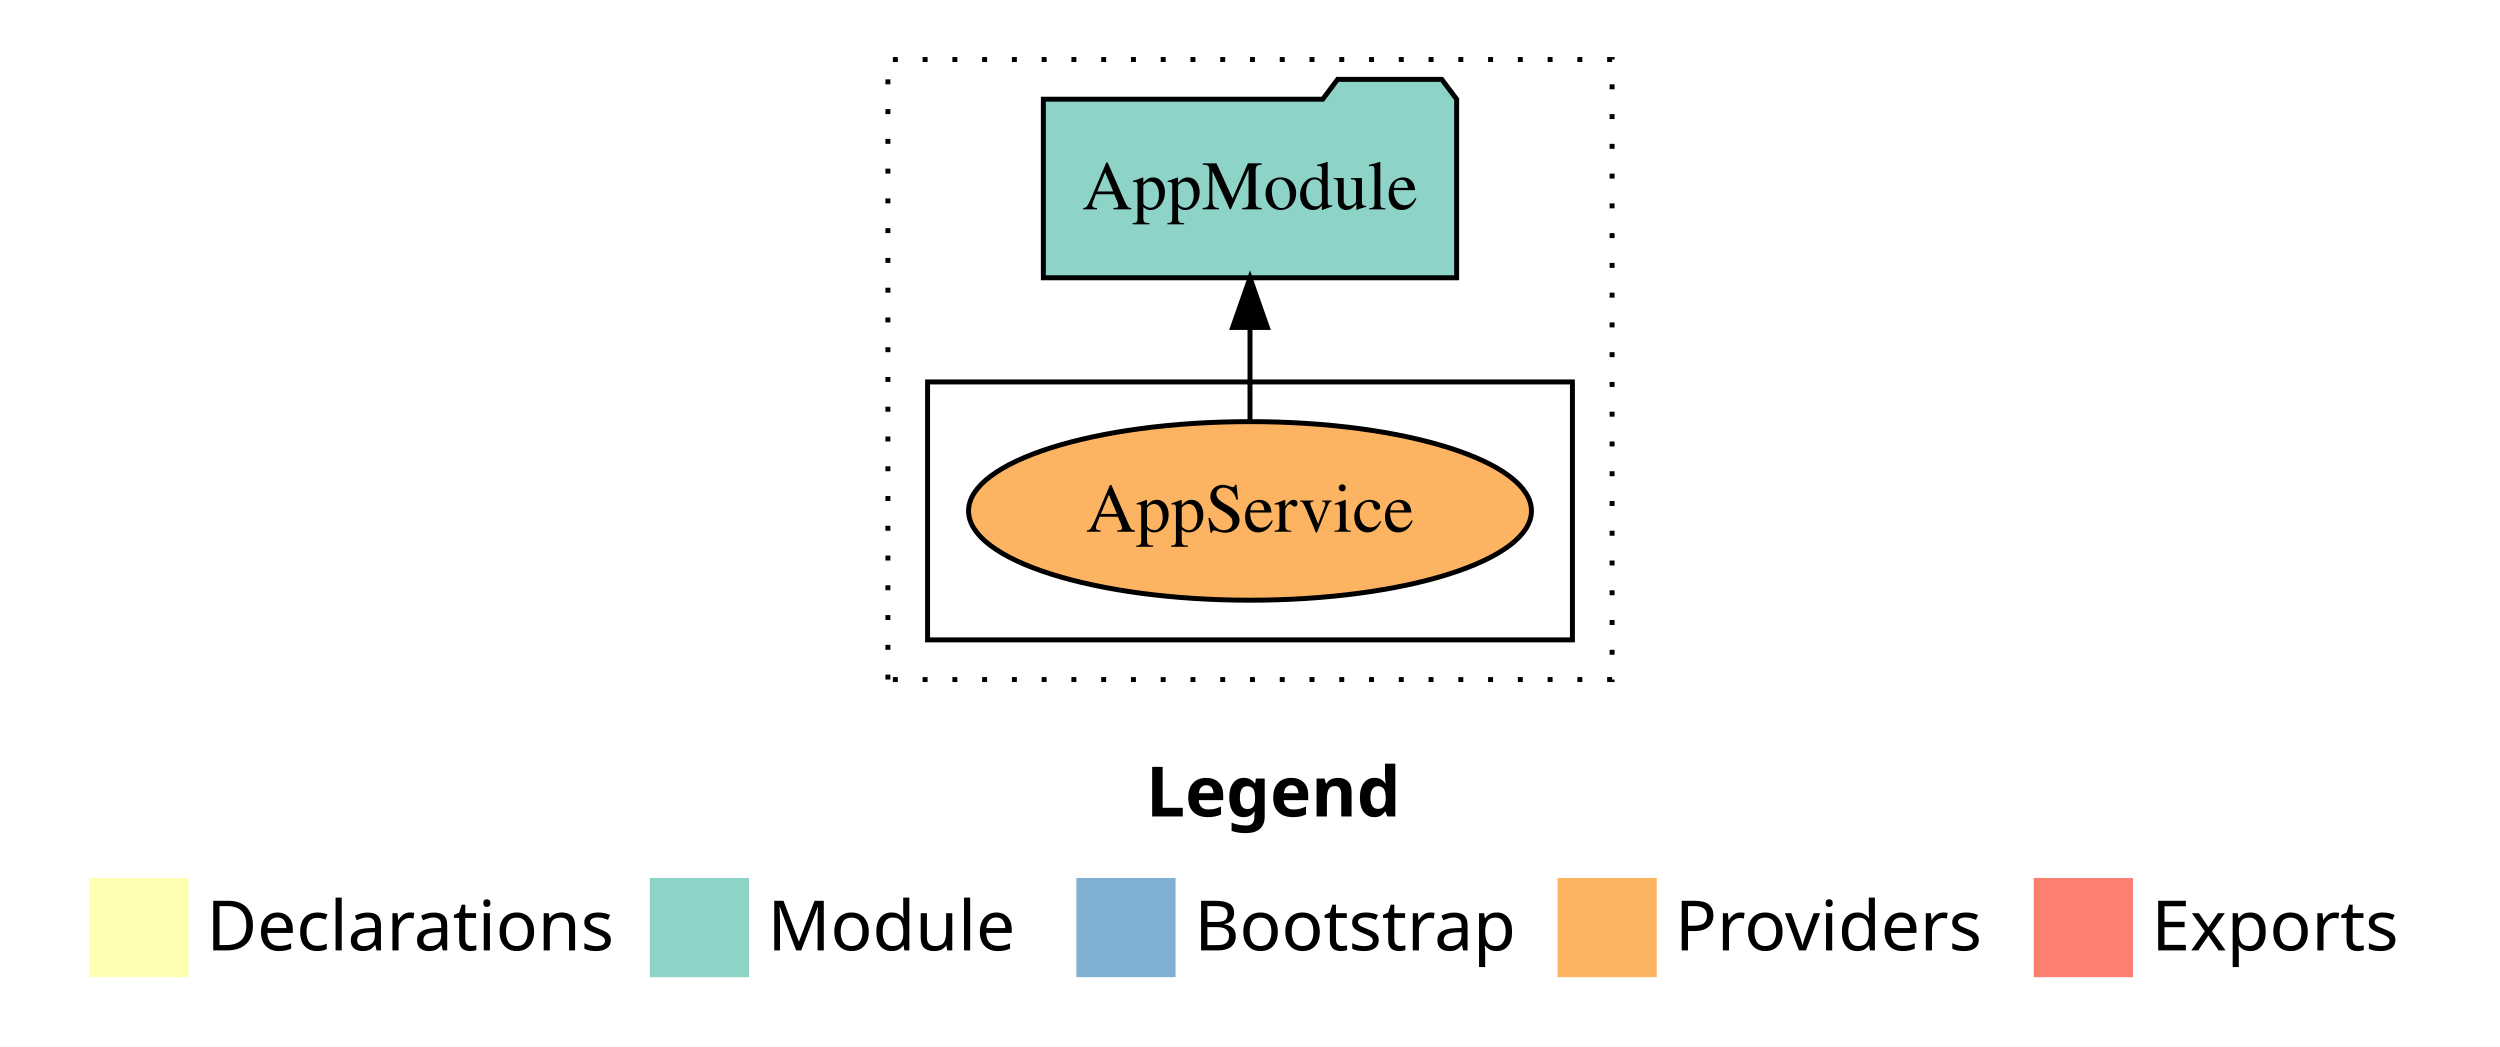
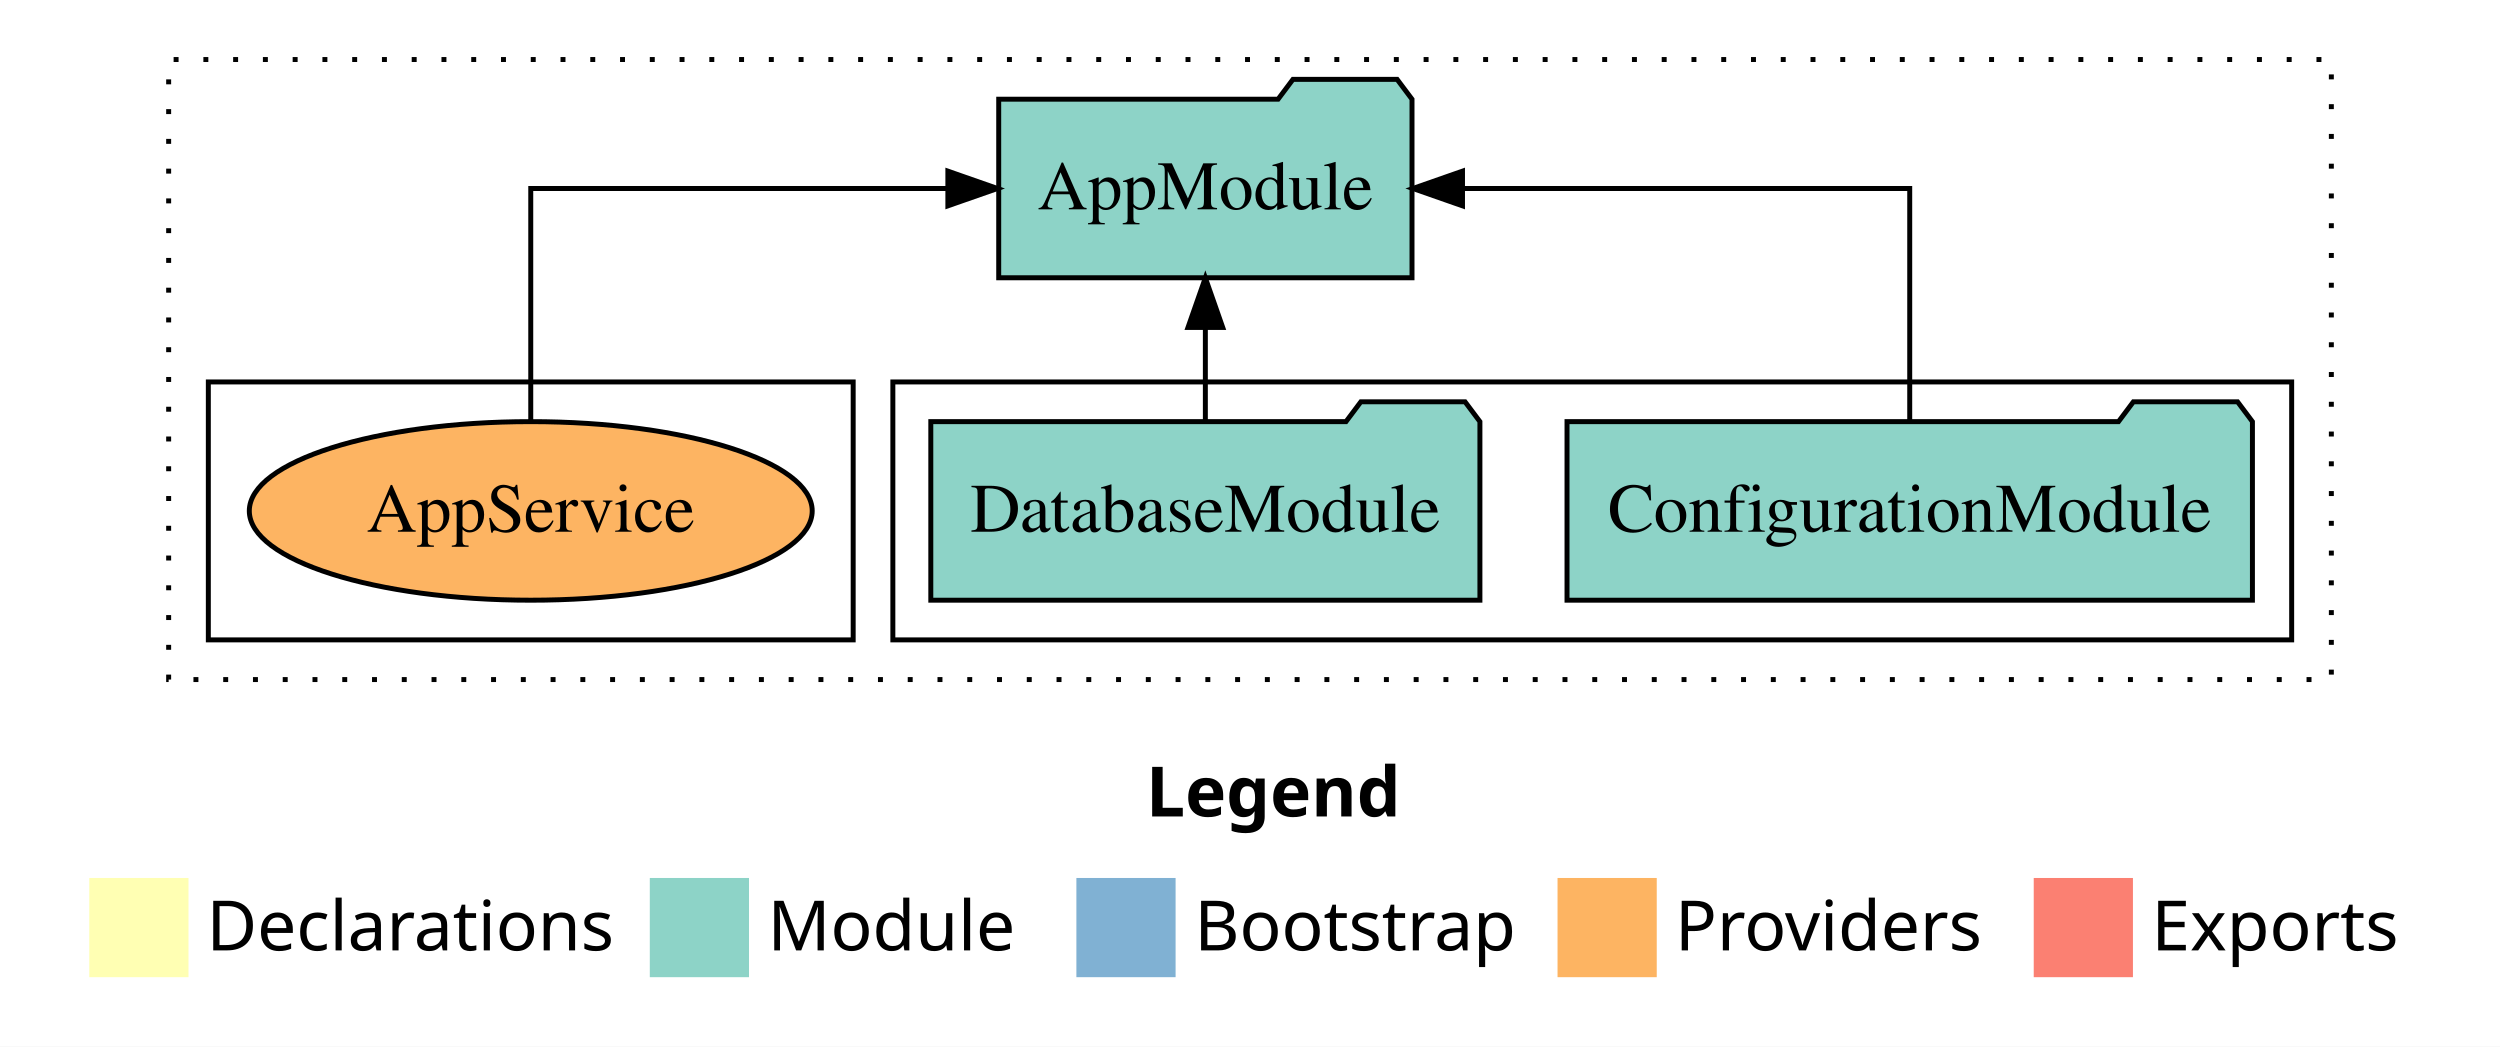
<svg xmlns="http://www.w3.org/2000/svg" width="504pt" height="211pt" viewBox="0.00 0.00 504.00 211.00">
  <g id="graph0" class="graph" transform="scale(1 1) rotate(0) translate(4 207)">
    <polygon fill="white" stroke="transparent" points="-4,4 -4,-207 500,-207 500,4 -4,4" />
    <text text-anchor="start" x="227.01" y="-42.4" font-family="Times-12" font-weight="bold" font-size="14.00">Legend</text>
    <polygon fill="#ffffb3" stroke="transparent" points="14,-10 14,-30 34,-30 34,-10 14,-10" />
    <text text-anchor="start" x="37.63" y="-15.4" font-family="Times-12" font-size="14.00">  Declarations</text>
    <polygon fill="#8dd3c7" stroke="transparent" points="127,-10 127,-30 147,-30 147,-10 127,-10" />
    <text text-anchor="start" x="150.73" y="-15.4" font-family="Times-12" font-size="14.00">  Module</text>
    <polygon fill="#80b1d3" stroke="transparent" points="213,-10 213,-30 233,-30 233,-10 213,-10" />
    <text text-anchor="start" x="236.78" y="-15.4" font-family="Times-12" font-size="14.00">  Bootstrap</text>
    <polygon fill="#fdb462" stroke="transparent" points="310,-10 310,-30 330,-30 330,-10 310,-10" />
    <text text-anchor="start" x="333.67" y="-15.4" font-family="Times-12" font-size="14.00">  Providers</text>
    <polygon fill="#fb8072" stroke="transparent" points="406,-10 406,-30 426,-30 426,-10 406,-10" />
    <text text-anchor="start" x="429.73" y="-15.4" font-family="Times-12" font-size="14.00">  Exports</text>
    <g id="clust1" class="cluster">
-       <polygon fill="none" stroke="black" stroke-dasharray="1,5" points="175,-70 175,-195 321,-195 321,-70 175,-70" />
+       <polygon fill="none" stroke="black" stroke-dasharray="1,5" points="30,-70 30,-195 466,-195 466,-70 30,-70" />
+     </g>
+     <g id="clust3" class="cluster">
+       <polygon fill="none" stroke="black" points="176,-78 176,-130 458,-130 458,-78 176,-78" />
    </g>
    <g id="clust6" class="cluster">
-       <polygon fill="none" stroke="black" points="183,-78 183,-130 313,-130 313,-78 183,-78" />
+       <polygon fill="none" stroke="black" points="38,-78 38,-130 168,-130 168,-78 38,-78" />
    </g>
    <g id="node1" class="node">
-       <ellipse fill="#fdb462" stroke="black" cx="248" cy="-104" rx="56.74" ry="18" />
-       <text text-anchor="middle" x="248" y="-99.8" font-family="Times,serif" font-size="14.00">AppService</text>
+       <polygon fill="#8dd3c7" stroke="black" points="450.09,-122 447.09,-126 426.09,-126 423.09,-122 311.91,-122 311.91,-86 450.09,-86 450.09,-122" />
+       <text text-anchor="middle" x="381" y="-99.8" font-family="Times,serif" font-size="14.00">ConfigurationModule</text>
+     </g>
+     <g id="node3" class="node">
+       <polygon fill="#8dd3c7" stroke="black" points="280.66,-187 277.66,-191 256.66,-191 253.66,-187 197.34,-187 197.34,-151 280.66,-151 280.66,-187" />
+       <text text-anchor="middle" x="239" y="-164.8" font-family="Times,serif" font-size="14.00">AppModule</text>
+     </g>
+     <g id="edge1" class="edge">
+       <path fill="none" stroke="black" d="M381,-122.11C381,-141.34 381,-169 381,-169 381,-169 290.84,-169 290.84,-169" />
+       <polygon fill="black" stroke="black" points="290.84,-165.5 280.84,-169 290.84,-172.5 290.84,-165.5" />
    </g>
    <g id="node2" class="node">
-       <polygon fill="#8dd3c7" stroke="black" points="289.66,-187 286.66,-191 265.66,-191 262.66,-187 206.34,-187 206.34,-151 289.66,-151 289.66,-187" />
-       <text text-anchor="middle" x="248" y="-164.8" font-family="Times,serif" font-size="14.00">AppModule</text>
+       <polygon fill="#8dd3c7" stroke="black" points="294.35,-122 291.35,-126 270.35,-126 267.35,-122 183.65,-122 183.65,-86 294.35,-86 294.35,-122" />
+       <text text-anchor="middle" x="239" y="-99.8" font-family="Times,serif" font-size="14.00">DatabaseModule</text>
    </g>
-     <g id="edge1" class="edge">
-       <path fill="none" stroke="black" d="M248,-122.11C248,-122.11 248,-140.99 248,-140.99" />
-       <polygon fill="black" stroke="black" points="244.5,-140.99 248,-150.99 251.5,-140.99 244.5,-140.99" />
+     <g id="edge2" class="edge">
+       <path fill="none" stroke="black" d="M239,-122.11C239,-122.11 239,-140.99 239,-140.99" />
+       <polygon fill="black" stroke="black" points="235.5,-140.99 239,-150.99 242.5,-140.99 235.5,-140.99" />
+     </g>
+     <g id="node4" class="node">
+       <ellipse fill="#fdb462" stroke="black" cx="103" cy="-104" rx="56.74" ry="18" />
+       <text text-anchor="middle" x="103" y="-99.8" font-family="Times,serif" font-size="14.00">AppService</text>
+     </g>
+     <g id="edge3" class="edge">
+       <path fill="none" stroke="black" d="M103,-122.11C103,-141.34 103,-169 103,-169 103,-169 187.09,-169 187.09,-169" />
+       <polygon fill="black" stroke="black" points="187.09,-172.5 197.09,-169 187.09,-165.5 187.09,-172.5" />
    </g>
  </g>
</svg>
